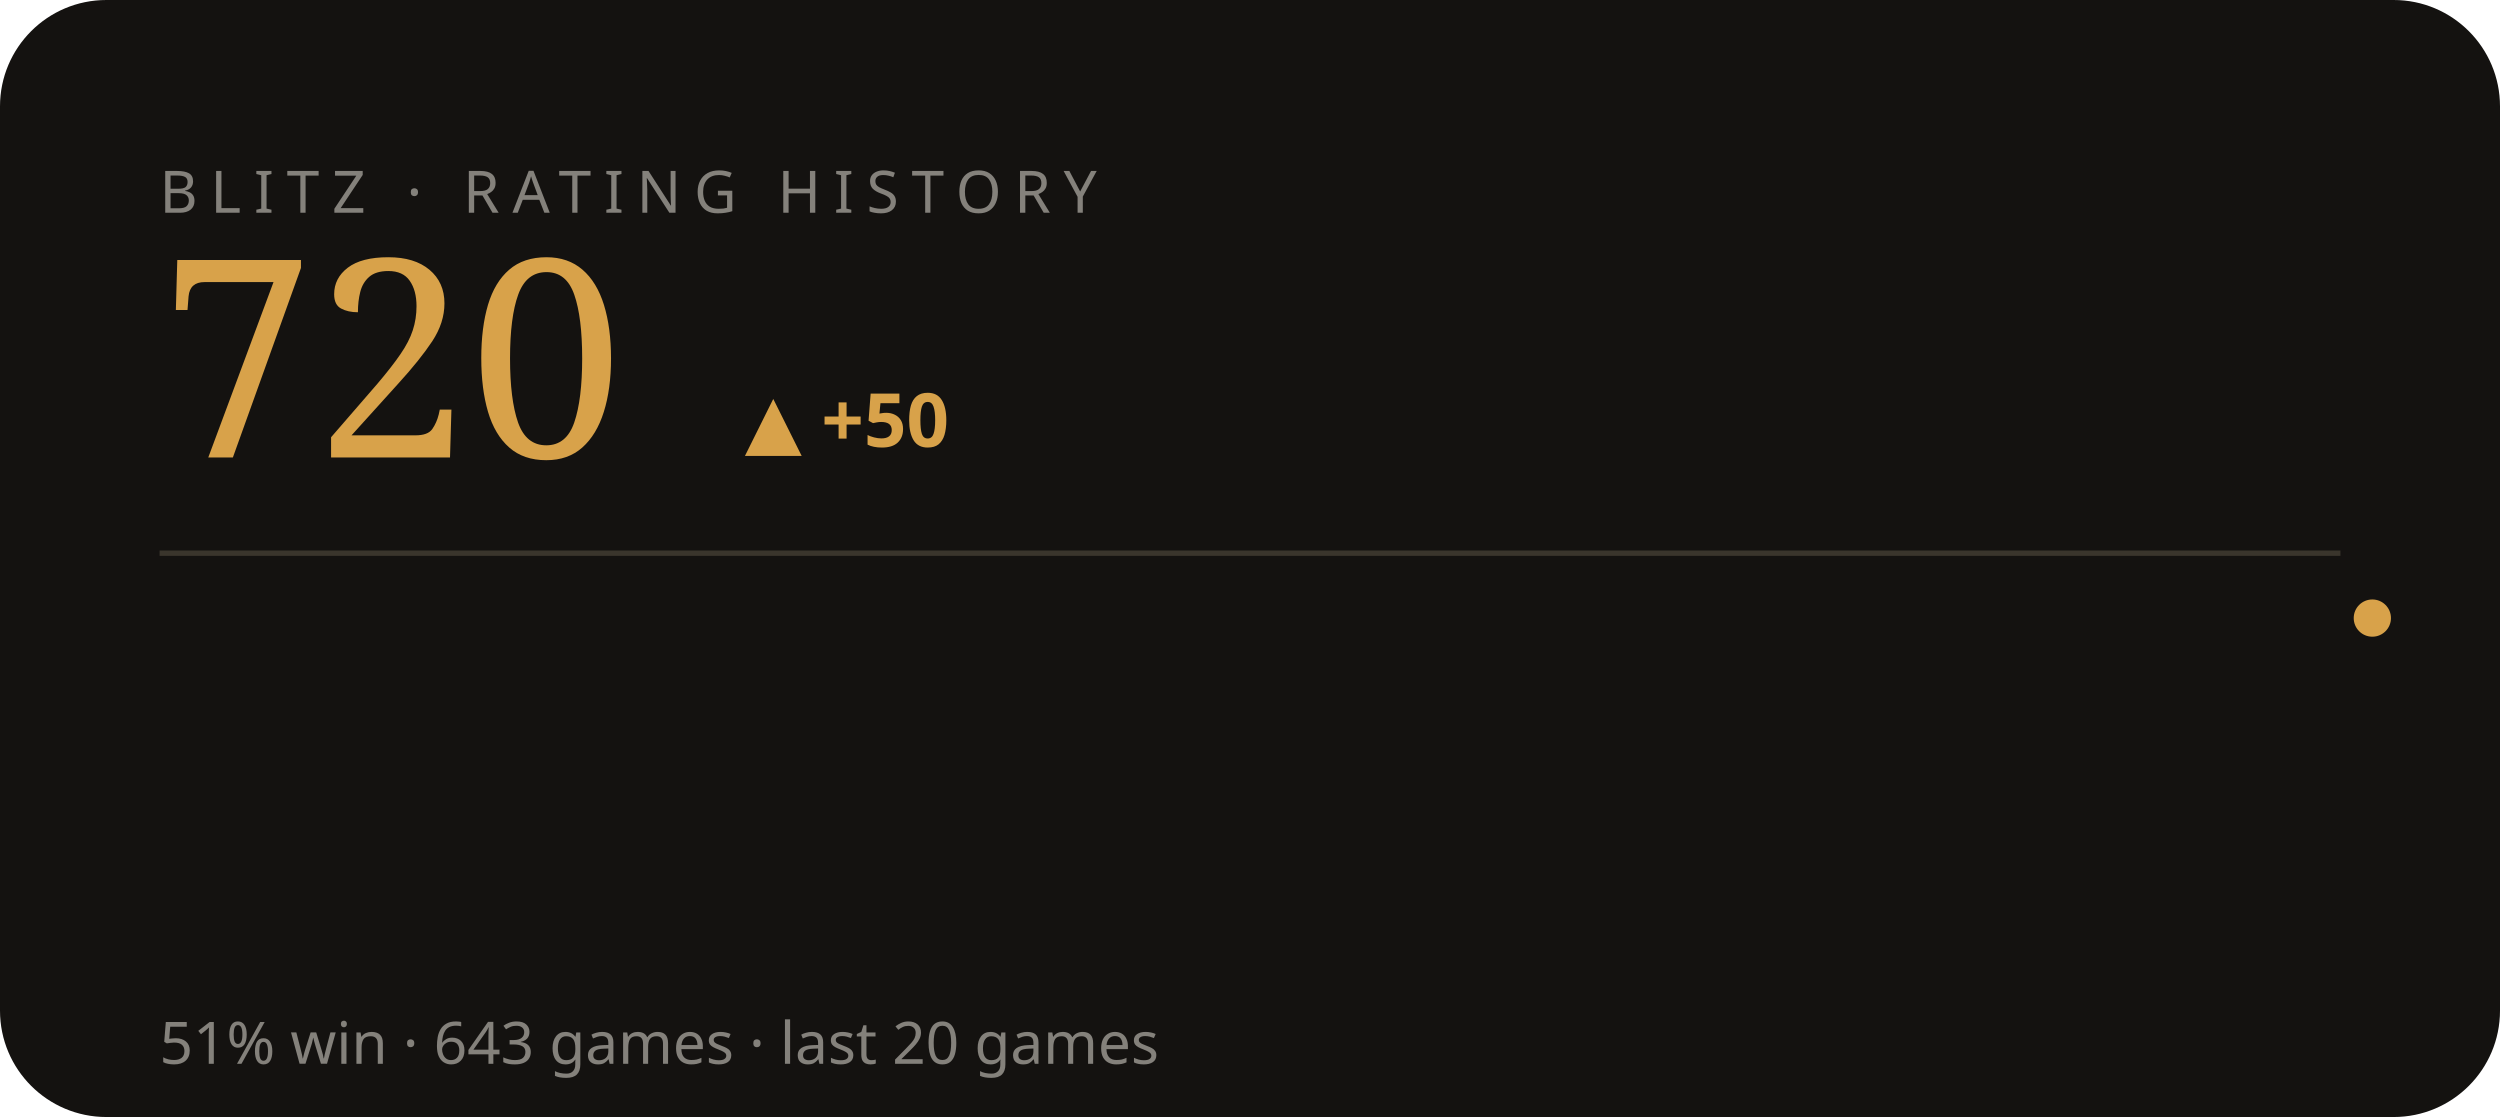
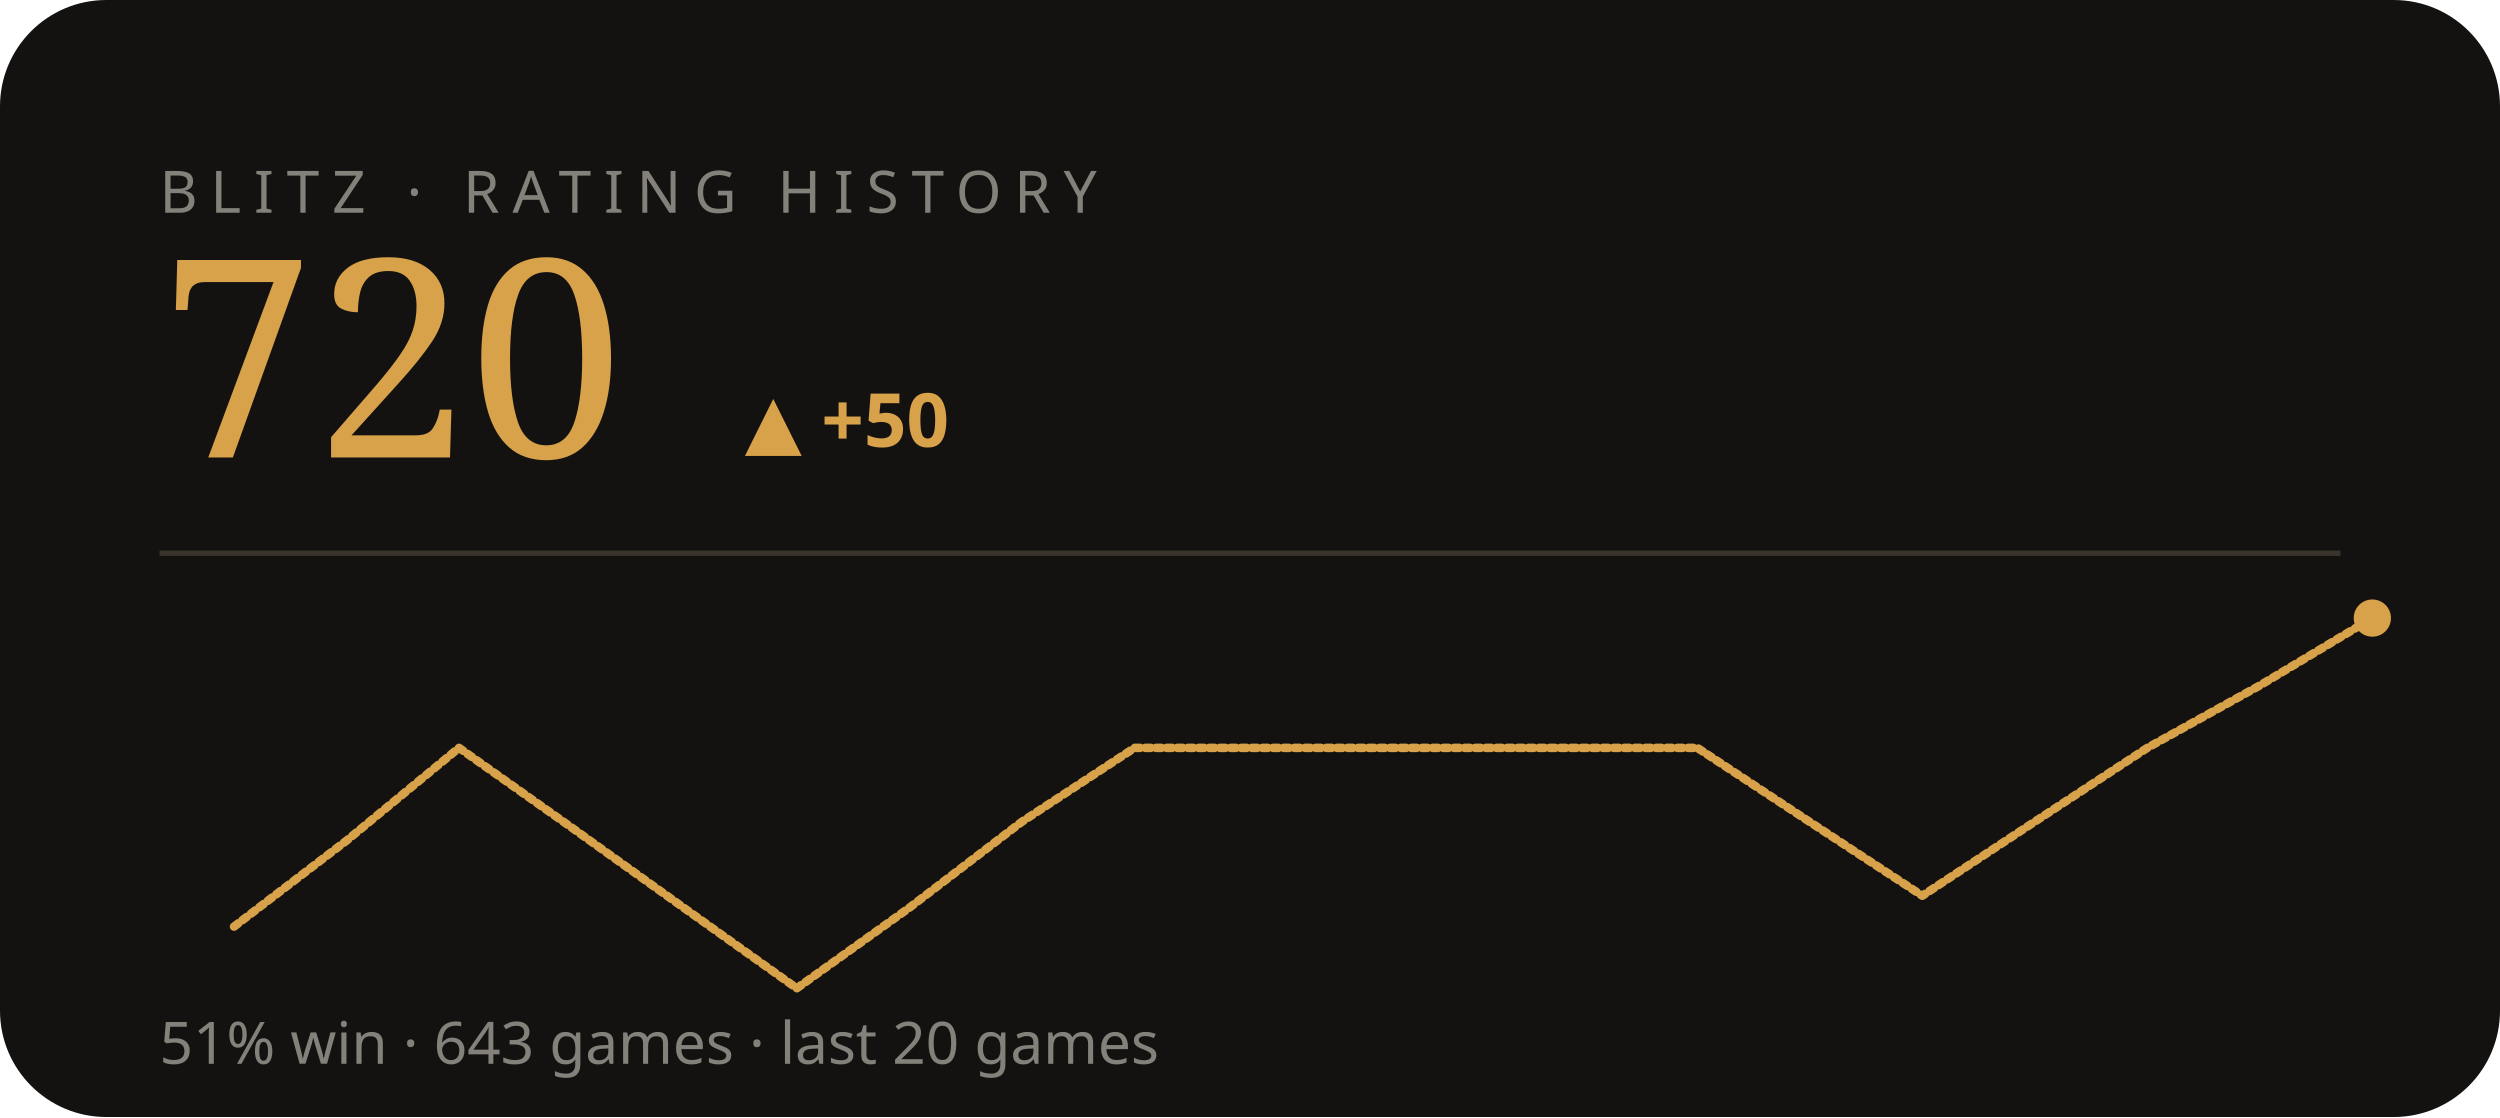
<svg xmlns="http://www.w3.org/2000/svg" viewBox="0 0 470 210" width="470" height="210" role="img" aria-label="BLITZ rating history">
-   <style>text{fill:#f3efe6}.bg{fill:#141210}.acc{fill:#d8a24a}.ln{stroke:#d8a24a}.area{fill:#d8a24a;opacity:.05}.peak{stroke:#d8a24a;opacity:.28}.chip{fill:#d8a24a;opacity:.14}.down{fill:#c56a4a}.rule{stroke:#3a352c}svg{font-family:'Space Grotesk',system-ui,sans-serif}.lbl{font-weight:600;font-size:11px;letter-spacing:.16em}.big{font-weight:700;font-size:34px;letter-spacing:-.02em}.mid{font-weight:600;font-size:14px}.mut{font-weight:500;font-size:11px;opacity:.5}.ser{font-family:'Instrument Serif',serif;font-weight:400;letter-spacing:0}.mono{font-family:'JetBrains Mono',monospace}.ln{fill:none;stroke-width:2.5;stroke-linecap:round;stroke-linejoin:round}.thin{stroke-width:1.6}.draw{stroke-dasharray:1200;stroke-dashoffset:1200;animation:draw 2.3s cubic-bezier(.6,.05,.2,1) forwards .25s}.dot{animation:pulse 2s ease-in-out infinite}.glow{animation:glow 3.4s ease-in-out infinite}.float{animation:float 6.5s ease-in-out infinite}.shim{animation:shim 3s ease-in-out infinite}@keyframes draw{to{stroke-dashoffset:0}}@keyframes pulse{0%,100%{r:4.5;opacity:1}50%{r:8;opacity:.45}}@keyframes glow{0%,100%{opacity:.14}50%{opacity:.34}}@keyframes float{0%,100%{transform:translateY(0)}50%{transform:translateY(-7px)}}@keyframes shim{0%,100%{opacity:.5}50%{opacity:1}}</style>
+   <style>text{fill:#f3efe6}.bg{fill:#141210}.acc{fill:#d8a24a}.ln{stroke:#d8a24a}.area{fill:#d8a24a;opacity:.05}.peak{stroke:#d8a24a;opacity:.28}.chip{fill:#d8a24a;opacity:.14}.down{fill:#c56a4a}.rule{stroke:#3a352c}svg{font-family:'Space Grotesk',system-ui,sans-serif}.lbl{font-weight:600;font-size:11px;letter-spacing:.16em}.big{font-weight:700;font-size:34px;letter-spacing:-.02em}.mid{font-weight:600;font-size:14px}.mut{font-weight:500;font-size:11px;opacity:.5}.ser{font-family:'Instrument Serif',serif;font-weight:400;letter-spacing:0}.mono{font-family:'JetBrains Mono',monospace}.ln{fill:none;stroke-width:2.5;stroke-linecap:round;stroke-linejoin:round}.thin{stroke-width:1.6}.draw{stroke-dasharray:1;stroke-dashoffset:0;animation:draw 2.3s cubic-bezier(.6,.05,.2,1) .25s backwards}.dot{animation:pulse 2s ease-in-out infinite}.glow{animation:glow 3.4s ease-in-out infinite}.float{animation:float 6.5s ease-in-out infinite}.shim{animation:shim 3s ease-in-out infinite}@keyframes draw{from{stroke-dashoffset:1}to{stroke-dashoffset:0}}@keyframes pulse{0%,100%{r:4.5;opacity:1}50%{r:8;opacity:.45}}@keyframes glow{0%,100%{opacity:.14}50%{opacity:.34}}@keyframes float{0%,100%{transform:translateY(0)}50%{transform:translateY(-7px)}}@keyframes shim{0%,100%{opacity:.5}50%{opacity:1}}</style>
  <rect class="bg" width="470" height="210" rx="20" />
  <text class="mut" x="30" y="40" style="letter-spacing:.22em">BLITZ · RATING HISTORY</text>
  <text class="acc ser" x="30" y="86" style="font-size:52px">720</text>
  <text class="acc mid" x="140" y="84">▲ +50</text>
  <line class="rule" x1="30" y1="104" x2="440" y2="104" />
-   <polyline class="ln thin draw" points="44.0,174.2 65.2,158.0 86.3,140.6 107.5,155.6 128.6,170.7 149.8,185.8 170.9,170.7 192.1,154.5 213.3,140.6 234.4,140.6 255.6,140.6 276.7,140.6 297.9,140.6 319.1,140.6 340.2,154.5 361.4,168.4 382.5,154.5 403.7,140.6 424.8,128.9 446.0,116.2" />
+   <polyline class="ln thin draw" pathLength="1" points="44.0,174.2 65.2,158.0 86.3,140.6 107.5,155.6 128.6,170.7 149.8,185.8 170.9,170.7 192.1,154.5 213.3,140.6 234.4,140.6 255.6,140.6 276.7,140.6 297.9,140.6 319.1,140.6 340.2,154.5 361.4,168.4 382.5,154.5 403.7,140.6 424.8,128.9 446.0,116.2" />
  <circle class="acc dot" cx="446.0" cy="116.2" r="3.5" />
  <text class="mut" x="30" y="200">51% win · 643 games · last 20 games</text>
</svg>
